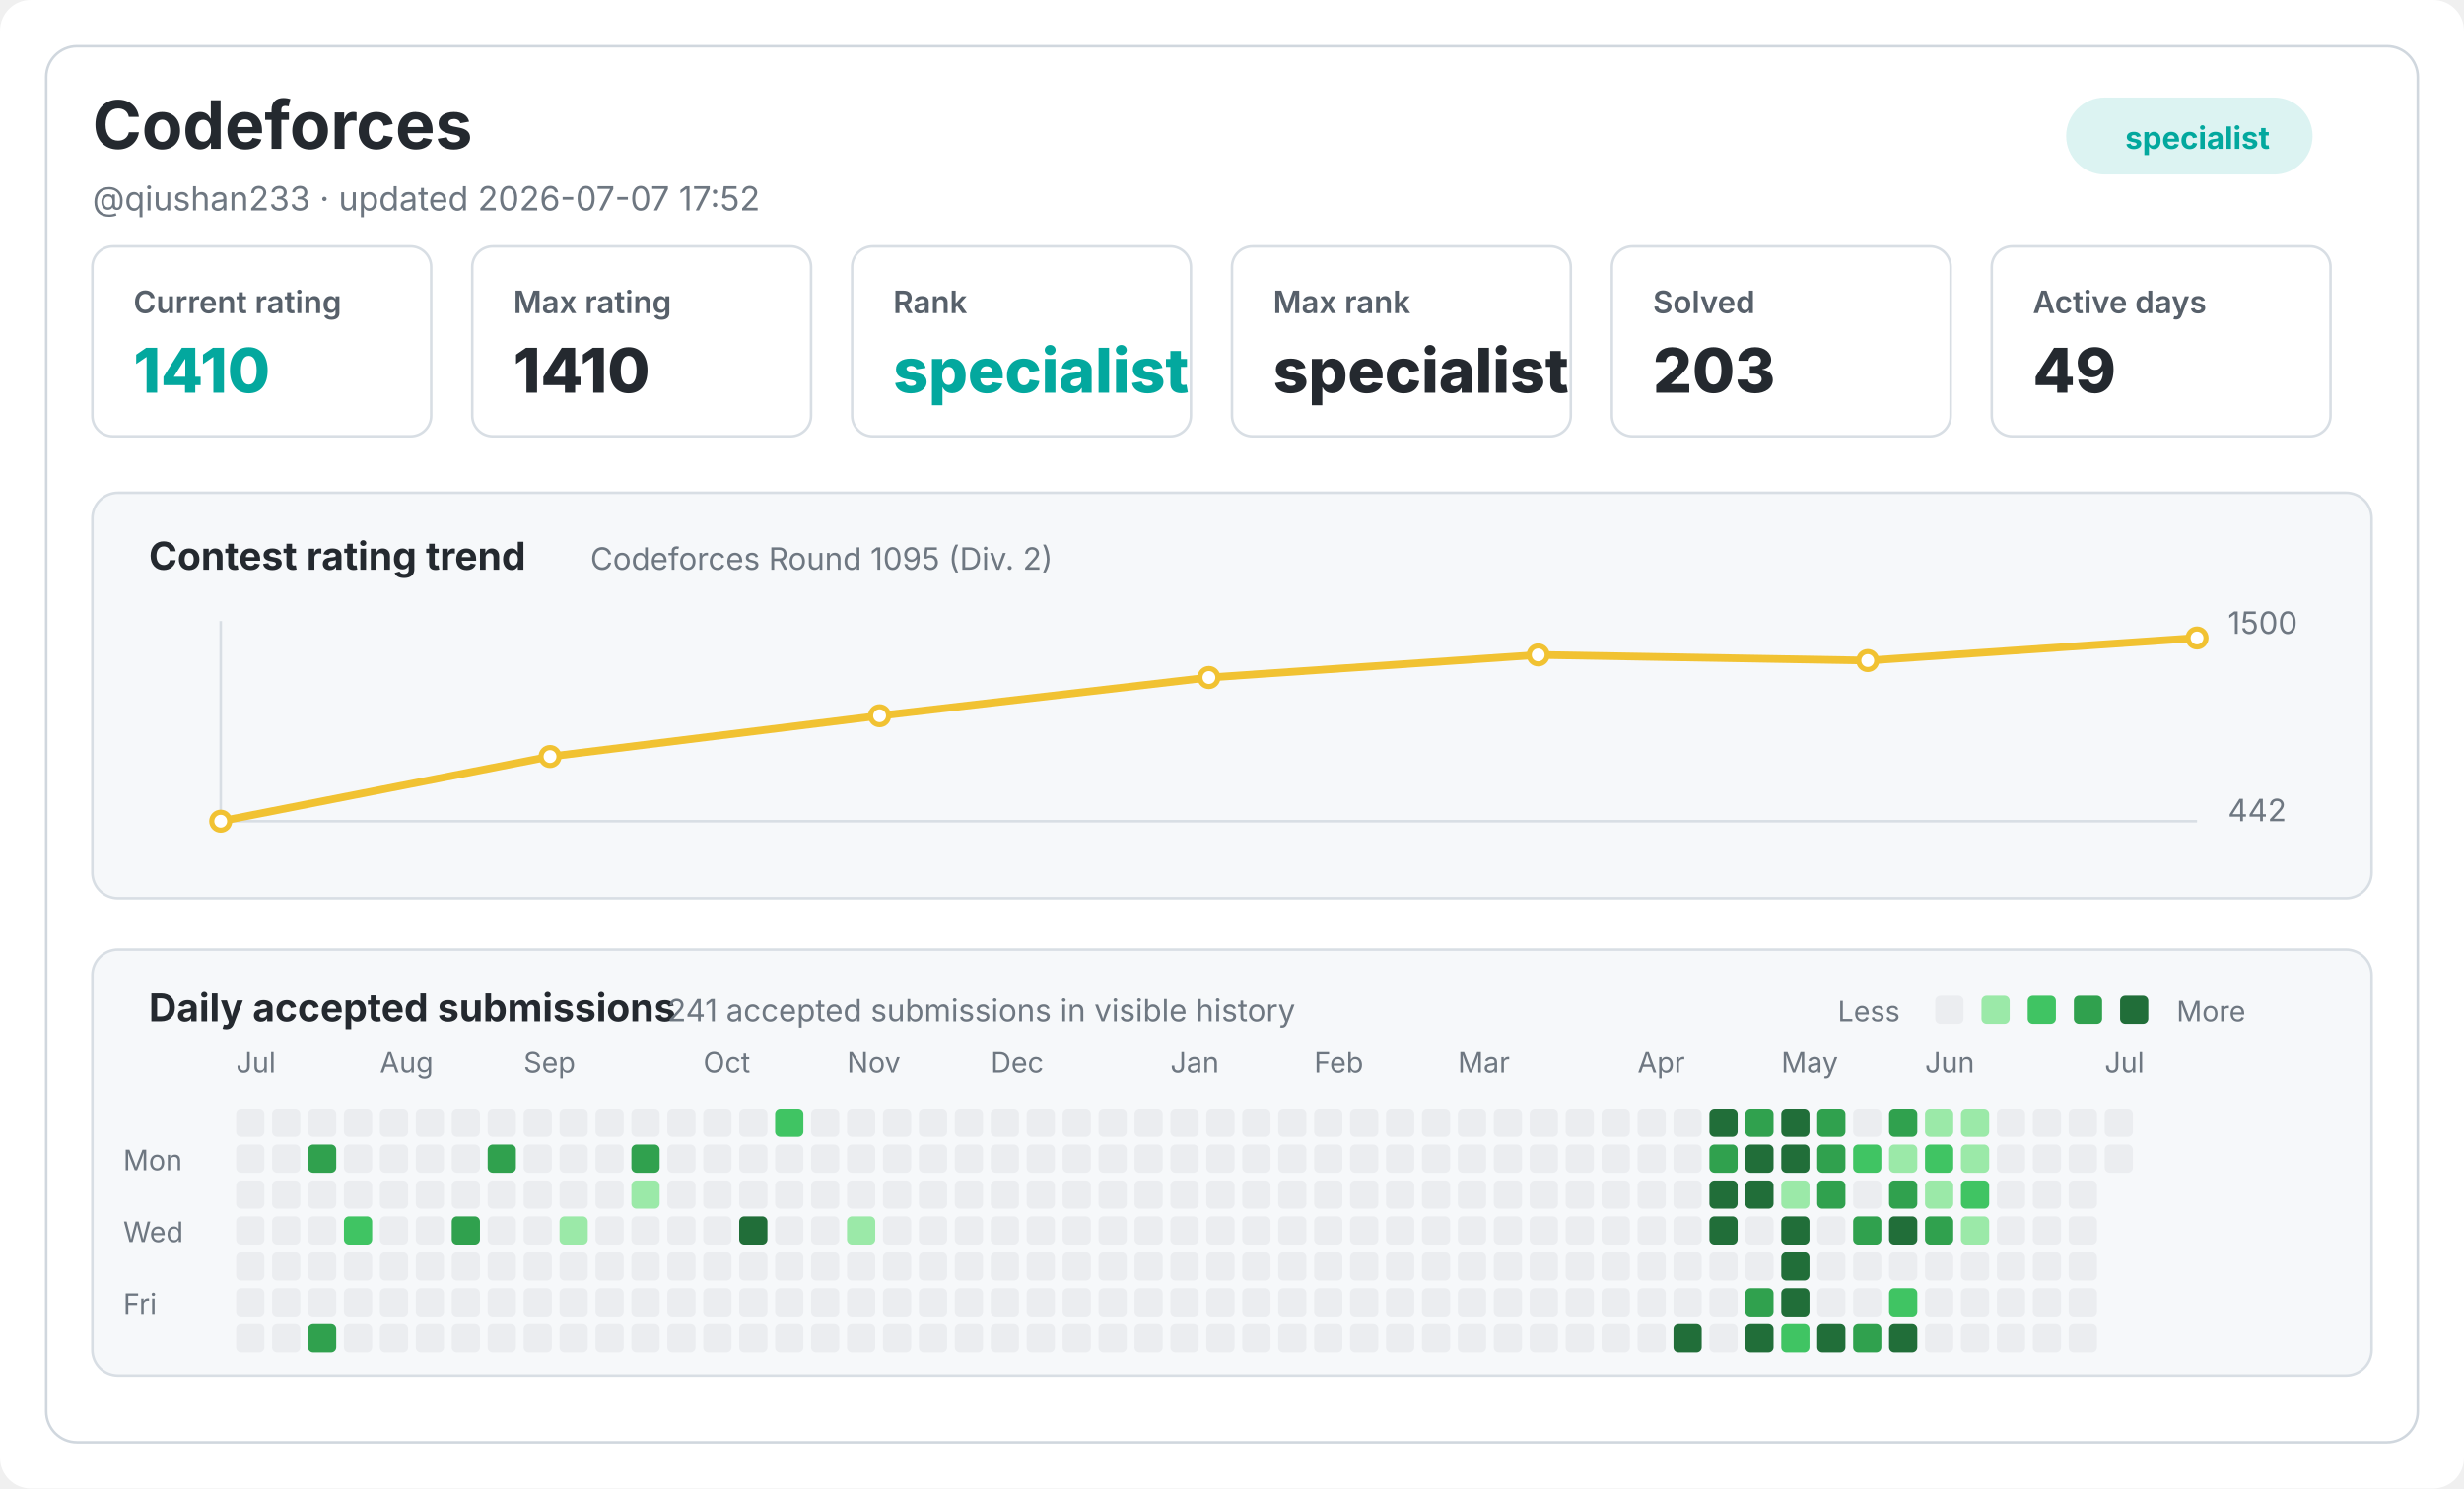
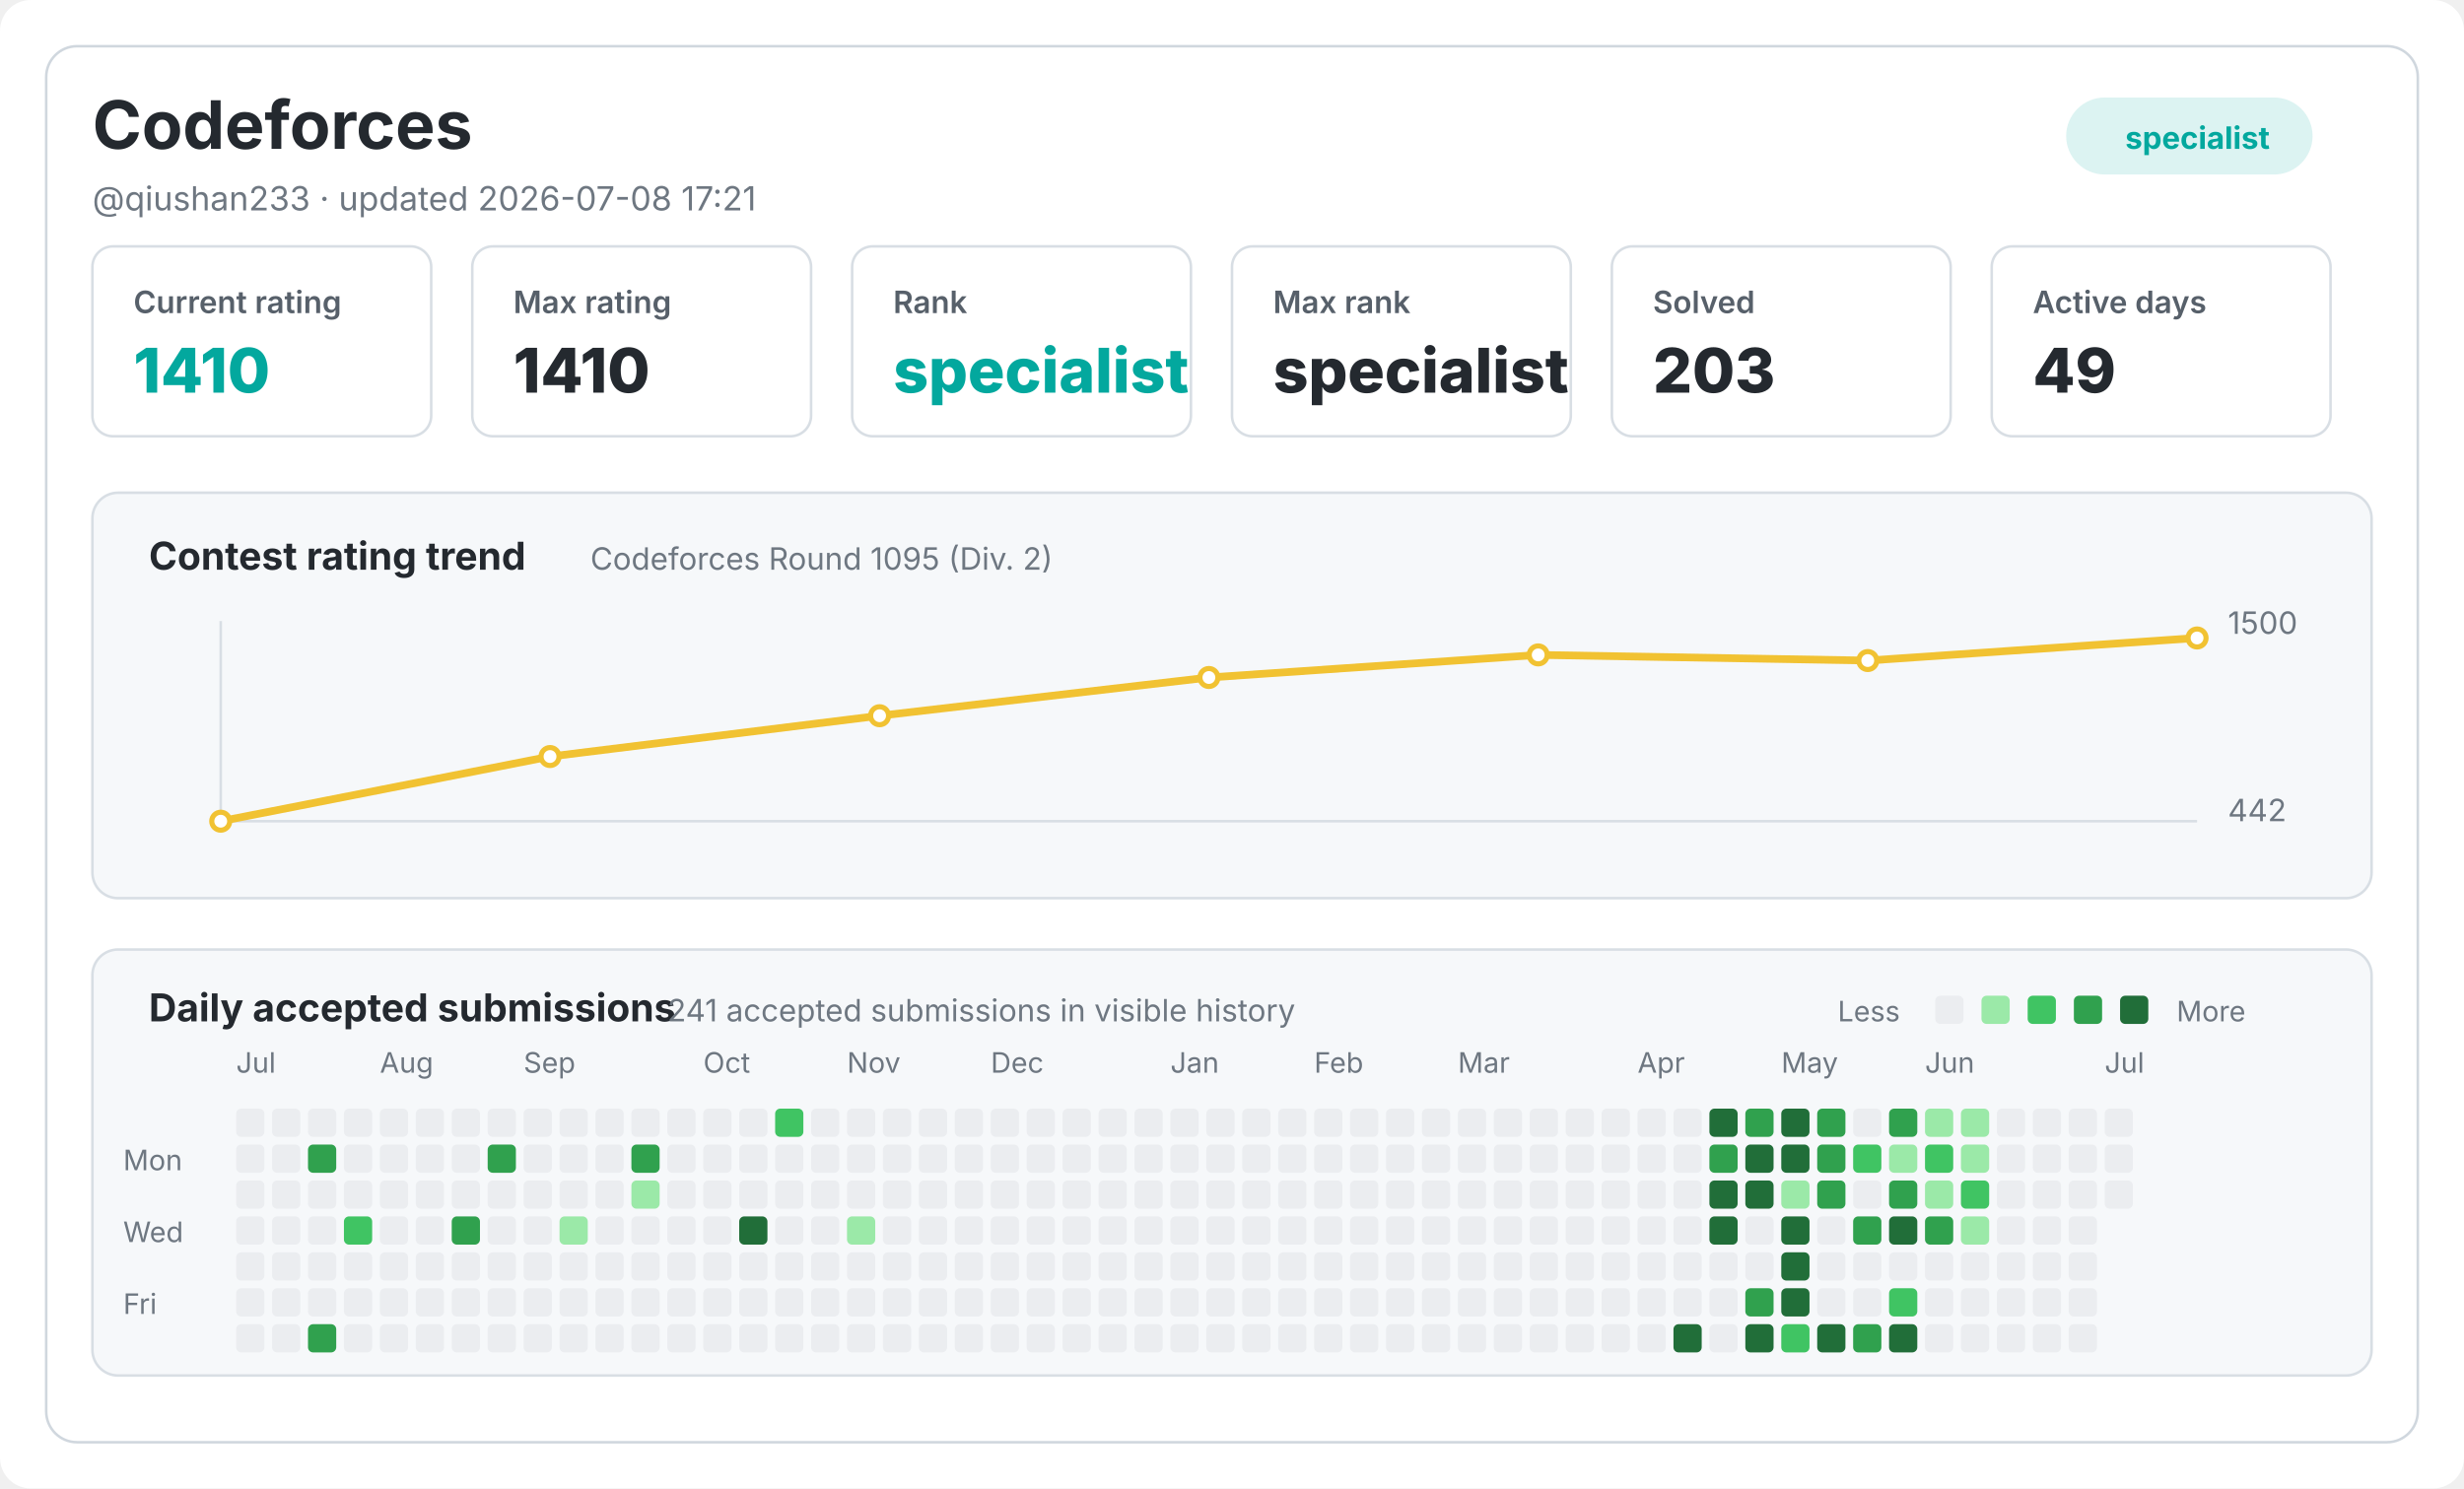
<svg xmlns="http://www.w3.org/2000/svg" width="960" height="580" viewBox="0 0 960 580" role="img" aria-label="Codeforces statistics for qiushan233">
  <style>
  .bg { fill: #ffffff; }
  .shell { fill: #ffffff; stroke: #d0d7de; }
  .soft { fill: #f6f8fa; stroke: #d8dee4; }
  .metric-card { fill: #ffffff; stroke: #d8dee4; }
  .title { font: 700 26px -apple-system,BlinkMacSystemFont,"Segoe UI",sans-serif; fill: #24292f; }
  .subtitle { font: 13px -apple-system,BlinkMacSystemFont,"Segoe UI",sans-serif; fill: #6e7781; }
  .section-title { font: 700 15px -apple-system,BlinkMacSystemFont,"Segoe UI",sans-serif; fill: #24292f; }
  .metric-label { font: 600 12px -apple-system,BlinkMacSystemFont,"Segoe UI",sans-serif; fill: #57606a; }
  .metric-value { font: 800 24px -apple-system,BlinkMacSystemFont,"Segoe UI",sans-serif; fill: #24292f; }
  .muted { font: 12px -apple-system,BlinkMacSystemFont,"Segoe UI",sans-serif; fill: #6e7781; }
  .small { font-size: 11px; }
  .rank { fill: #03a89e; }
  .grid { stroke: #d8dee4; stroke-width: 1; }
  .badge-bg { fill: #03a89e; opacity: 0.14; }
  .badge-text { font: 700 12px -apple-system,BlinkMacSystemFont,"Segoe UI",sans-serif; fill: #03a89e; }
  .heat-cell { cursor: default; transition: stroke 0.12s ease, stroke-width 0.12s ease; }
  .heat-cell:hover { stroke: #0969da; stroke-width: 1.5; }
</style>
  <rect class="bg" width="960" height="580" rx="12" />
  <rect class="shell" x="18" y="18" width="924" height="544" rx="12" />
  <text x="36" y="58" class="title">Codeforces</text>
-   <text x="36" y="82" class="subtitle">@qiushan233 · updated 2026-07-07 17:52</text>
+   <text x="36" y="82" class="subtitle">@qiushan233 · updated 2026-07-08 17:21</text>
  <rect x="805" y="38" width="96" height="30" rx="15" class="badge-bg" />
  <text x="828" y="58" class="badge-text">specialist</text>
  <rect x="36" y="96" width="132" height="74" rx="8" class="metric-card" />
  <text x="52" y="122" class="metric-label">Current rating</text>
  <text x="52" y="153" class="metric-value rank">1410</text>
  <rect x="184" y="96" width="132" height="74" rx="8" class="metric-card" />
  <text x="200" y="122" class="metric-label">Max rating</text>
  <text x="200" y="153" class="metric-value">1410</text>
  <rect x="332" y="96" width="132" height="74" rx="8" class="metric-card" />
  <text x="348" y="122" class="metric-label">Rank</text>
  <text x="348" y="153" class="metric-value rank">specialist</text>
  <rect x="480" y="96" width="132" height="74" rx="8" class="metric-card" />
  <text x="496" y="122" class="metric-label">Max rank</text>
  <text x="496" y="153" class="metric-value">specialist</text>
  <rect x="628" y="96" width="132" height="74" rx="8" class="metric-card" />
  <text x="644" y="122" class="metric-label">Solved</text>
  <text x="644" y="153" class="metric-value">203</text>
  <rect x="776" y="96" width="132" height="74" rx="8" class="metric-card" />
  <text x="792" y="122" class="metric-label">Active days</text>
  <text x="792" y="153" class="metric-value">49</text>
  <rect class="soft" x="36" y="192" width="888" height="158" rx="10" />
  <text x="58" y="222" class="section-title">Contest rating trend</text>
  <text x="230" y="222" class="muted">Codeforces Round 1095 (Div. 2)</text>
  <line x1="86" y1="320" x2="856" y2="320" class="grid" />
  <line x1="86" y1="242" x2="86" y2="320" class="grid" />
  <text x="868" y="247" class="muted">1500</text>
  <text x="868" y="320" class="muted">442</text>
  <polyline points="86.0,320.0 214.3,294.8 342.7,278.9 471.0,264.0 599.3,255.2 727.7,257.4 856.0,248.6" fill="none" stroke="#f1c232" stroke-width="3" stroke-linecap="round" stroke-linejoin="round" />
  <circle cx="86.0" cy="320.0" r="3.5" fill="#fff" stroke="#f1c232" stroke-width="2" />
  <circle cx="214.3" cy="294.8" r="3.5" fill="#fff" stroke="#f1c232" stroke-width="2" />
  <circle cx="342.7" cy="278.9" r="3.5" fill="#fff" stroke="#f1c232" stroke-width="2" />
  <circle cx="471.0" cy="264.0" r="3.5" fill="#fff" stroke="#f1c232" stroke-width="2" />
  <circle cx="599.3" cy="255.2" r="3.5" fill="#fff" stroke="#f1c232" stroke-width="2" />
  <circle cx="727.7" cy="257.4" r="3.5" fill="#fff" stroke="#f1c232" stroke-width="2" />
  <circle cx="856.0" cy="248.6" r="3.5" fill="#fff" stroke="#f1c232" stroke-width="2" />
  <rect class="soft" x="36" y="370" width="888" height="166" rx="10" />
  <text x="58" y="398" class="section-title">Daily accepted submissions</text>
  <text x="260" y="398" class="muted">241 accepted submissions in visible history</text>
  <text x="92" y="418" class="muted small">Jul</text>
  <text x="148" y="418" class="muted small">Aug</text>
  <text x="204" y="418" class="muted small">Sep</text>
  <text x="274" y="418" class="muted small">Oct</text>
  <text x="330" y="418" class="muted small">Nov</text>
  <text x="386" y="418" class="muted small">Dec</text>
  <text x="456" y="418" class="muted small">Jan</text>
  <text x="512" y="418" class="muted small">Feb</text>
  <text x="568" y="418" class="muted small">Mar</text>
  <text x="638" y="418" class="muted small">Apr</text>
  <text x="694" y="418" class="muted small">May</text>
  <text x="750" y="418" class="muted small">Jun</text>
  <text x="820" y="418" class="muted small">Jul</text>
  <text x="48" y="456" class="muted small">Mon</text>
  <text x="48" y="484" class="muted small">Wed</text>
  <text x="48" y="512" class="muted small">Fri</text>
  <rect class="heat-cell" x="92" y="432" width="11" height="11" rx="2" fill="#ebedf0" />
  <rect class="heat-cell" x="92" y="446" width="11" height="11" rx="2" fill="#ebedf0" />
  <rect class="heat-cell" x="92" y="460" width="11" height="11" rx="2" fill="#ebedf0" />
  <rect class="heat-cell" x="92" y="474" width="11" height="11" rx="2" fill="#ebedf0" />
  <rect class="heat-cell" x="92" y="488" width="11" height="11" rx="2" fill="#ebedf0" />
  <rect class="heat-cell" x="92" y="502" width="11" height="11" rx="2" fill="#ebedf0" />
  <rect class="heat-cell" x="92" y="516" width="11" height="11" rx="2" fill="#ebedf0" />
  <rect class="heat-cell" x="106" y="432" width="11" height="11" rx="2" fill="#ebedf0" />
  <rect class="heat-cell" x="106" y="446" width="11" height="11" rx="2" fill="#ebedf0" />
  <rect class="heat-cell" x="106" y="460" width="11" height="11" rx="2" fill="#ebedf0" />
  <rect class="heat-cell" x="106" y="474" width="11" height="11" rx="2" fill="#ebedf0" />
  <rect class="heat-cell" x="106" y="488" width="11" height="11" rx="2" fill="#ebedf0" />
  <rect class="heat-cell" x="106" y="502" width="11" height="11" rx="2" fill="#ebedf0" />
  <rect class="heat-cell" x="106" y="516" width="11" height="11" rx="2" fill="#ebedf0" />
  <rect class="heat-cell" x="120" y="432" width="11" height="11" rx="2" fill="#ebedf0" />
  <rect class="heat-cell" x="120" y="446" width="11" height="11" rx="2" fill="#30a14e" />
  <rect class="heat-cell" x="120" y="460" width="11" height="11" rx="2" fill="#ebedf0" />
  <rect class="heat-cell" x="120" y="474" width="11" height="11" rx="2" fill="#ebedf0" />
  <rect class="heat-cell" x="120" y="488" width="11" height="11" rx="2" fill="#ebedf0" />
  <rect class="heat-cell" x="120" y="502" width="11" height="11" rx="2" fill="#ebedf0" />
  <rect class="heat-cell" x="120" y="516" width="11" height="11" rx="2" fill="#30a14e" />
  <rect class="heat-cell" x="134" y="432" width="11" height="11" rx="2" fill="#ebedf0" />
  <rect class="heat-cell" x="134" y="446" width="11" height="11" rx="2" fill="#ebedf0" />
  <rect class="heat-cell" x="134" y="460" width="11" height="11" rx="2" fill="#ebedf0" />
  <rect class="heat-cell" x="134" y="474" width="11" height="11" rx="2" fill="#40c463" />
  <rect class="heat-cell" x="134" y="488" width="11" height="11" rx="2" fill="#ebedf0" />
  <rect class="heat-cell" x="134" y="502" width="11" height="11" rx="2" fill="#ebedf0" />
  <rect class="heat-cell" x="134" y="516" width="11" height="11" rx="2" fill="#ebedf0" />
  <rect class="heat-cell" x="148" y="432" width="11" height="11" rx="2" fill="#ebedf0" />
  <rect class="heat-cell" x="148" y="446" width="11" height="11" rx="2" fill="#ebedf0" />
  <rect class="heat-cell" x="148" y="460" width="11" height="11" rx="2" fill="#ebedf0" />
  <rect class="heat-cell" x="148" y="474" width="11" height="11" rx="2" fill="#ebedf0" />
  <rect class="heat-cell" x="148" y="488" width="11" height="11" rx="2" fill="#ebedf0" />
  <rect class="heat-cell" x="148" y="502" width="11" height="11" rx="2" fill="#ebedf0" />
  <rect class="heat-cell" x="148" y="516" width="11" height="11" rx="2" fill="#ebedf0" />
  <rect class="heat-cell" x="162" y="432" width="11" height="11" rx="2" fill="#ebedf0" />
  <rect class="heat-cell" x="162" y="446" width="11" height="11" rx="2" fill="#ebedf0" />
  <rect class="heat-cell" x="162" y="460" width="11" height="11" rx="2" fill="#ebedf0" />
  <rect class="heat-cell" x="162" y="474" width="11" height="11" rx="2" fill="#ebedf0" />
  <rect class="heat-cell" x="162" y="488" width="11" height="11" rx="2" fill="#ebedf0" />
  <rect class="heat-cell" x="162" y="502" width="11" height="11" rx="2" fill="#ebedf0" />
  <rect class="heat-cell" x="162" y="516" width="11" height="11" rx="2" fill="#ebedf0" />
  <rect class="heat-cell" x="176" y="432" width="11" height="11" rx="2" fill="#ebedf0" />
  <rect class="heat-cell" x="176" y="446" width="11" height="11" rx="2" fill="#ebedf0" />
  <rect class="heat-cell" x="176" y="460" width="11" height="11" rx="2" fill="#ebedf0" />
  <rect class="heat-cell" x="176" y="474" width="11" height="11" rx="2" fill="#30a14e" />
  <rect class="heat-cell" x="176" y="488" width="11" height="11" rx="2" fill="#ebedf0" />
  <rect class="heat-cell" x="176" y="502" width="11" height="11" rx="2" fill="#ebedf0" />
  <rect class="heat-cell" x="176" y="516" width="11" height="11" rx="2" fill="#ebedf0" />
  <rect class="heat-cell" x="190" y="432" width="11" height="11" rx="2" fill="#ebedf0" />
  <rect class="heat-cell" x="190" y="446" width="11" height="11" rx="2" fill="#30a14e" />
  <rect class="heat-cell" x="190" y="460" width="11" height="11" rx="2" fill="#ebedf0" />
  <rect class="heat-cell" x="190" y="474" width="11" height="11" rx="2" fill="#ebedf0" />
  <rect class="heat-cell" x="190" y="488" width="11" height="11" rx="2" fill="#ebedf0" />
  <rect class="heat-cell" x="190" y="502" width="11" height="11" rx="2" fill="#ebedf0" />
  <rect class="heat-cell" x="190" y="516" width="11" height="11" rx="2" fill="#ebedf0" />
  <rect class="heat-cell" x="204" y="432" width="11" height="11" rx="2" fill="#ebedf0" />
  <rect class="heat-cell" x="204" y="446" width="11" height="11" rx="2" fill="#ebedf0" />
  <rect class="heat-cell" x="204" y="460" width="11" height="11" rx="2" fill="#ebedf0" />
  <rect class="heat-cell" x="204" y="474" width="11" height="11" rx="2" fill="#ebedf0" />
  <rect class="heat-cell" x="204" y="488" width="11" height="11" rx="2" fill="#ebedf0" />
  <rect class="heat-cell" x="204" y="502" width="11" height="11" rx="2" fill="#ebedf0" />
  <rect class="heat-cell" x="204" y="516" width="11" height="11" rx="2" fill="#ebedf0" />
  <rect class="heat-cell" x="218" y="432" width="11" height="11" rx="2" fill="#ebedf0" />
  <rect class="heat-cell" x="218" y="446" width="11" height="11" rx="2" fill="#ebedf0" />
  <rect class="heat-cell" x="218" y="460" width="11" height="11" rx="2" fill="#ebedf0" />
  <rect class="heat-cell" x="218" y="474" width="11" height="11" rx="2" fill="#9be9a8" />
  <rect class="heat-cell" x="218" y="488" width="11" height="11" rx="2" fill="#ebedf0" />
  <rect class="heat-cell" x="218" y="502" width="11" height="11" rx="2" fill="#ebedf0" />
  <rect class="heat-cell" x="218" y="516" width="11" height="11" rx="2" fill="#ebedf0" />
  <rect class="heat-cell" x="232" y="432" width="11" height="11" rx="2" fill="#ebedf0" />
  <rect class="heat-cell" x="232" y="446" width="11" height="11" rx="2" fill="#ebedf0" />
  <rect class="heat-cell" x="232" y="460" width="11" height="11" rx="2" fill="#ebedf0" />
  <rect class="heat-cell" x="232" y="474" width="11" height="11" rx="2" fill="#ebedf0" />
  <rect class="heat-cell" x="232" y="488" width="11" height="11" rx="2" fill="#ebedf0" />
  <rect class="heat-cell" x="232" y="502" width="11" height="11" rx="2" fill="#ebedf0" />
  <rect class="heat-cell" x="232" y="516" width="11" height="11" rx="2" fill="#ebedf0" />
  <rect class="heat-cell" x="246" y="432" width="11" height="11" rx="2" fill="#ebedf0" />
  <rect class="heat-cell" x="246" y="446" width="11" height="11" rx="2" fill="#30a14e" />
  <rect class="heat-cell" x="246" y="460" width="11" height="11" rx="2" fill="#9be9a8" />
  <rect class="heat-cell" x="246" y="474" width="11" height="11" rx="2" fill="#ebedf0" />
  <rect class="heat-cell" x="246" y="488" width="11" height="11" rx="2" fill="#ebedf0" />
  <rect class="heat-cell" x="246" y="502" width="11" height="11" rx="2" fill="#ebedf0" />
  <rect class="heat-cell" x="246" y="516" width="11" height="11" rx="2" fill="#ebedf0" />
  <rect class="heat-cell" x="260" y="432" width="11" height="11" rx="2" fill="#ebedf0" />
  <rect class="heat-cell" x="260" y="446" width="11" height="11" rx="2" fill="#ebedf0" />
  <rect class="heat-cell" x="260" y="460" width="11" height="11" rx="2" fill="#ebedf0" />
  <rect class="heat-cell" x="260" y="474" width="11" height="11" rx="2" fill="#ebedf0" />
  <rect class="heat-cell" x="260" y="488" width="11" height="11" rx="2" fill="#ebedf0" />
  <rect class="heat-cell" x="260" y="502" width="11" height="11" rx="2" fill="#ebedf0" />
  <rect class="heat-cell" x="260" y="516" width="11" height="11" rx="2" fill="#ebedf0" />
  <rect class="heat-cell" x="274" y="432" width="11" height="11" rx="2" fill="#ebedf0" />
  <rect class="heat-cell" x="274" y="446" width="11" height="11" rx="2" fill="#ebedf0" />
  <rect class="heat-cell" x="274" y="460" width="11" height="11" rx="2" fill="#ebedf0" />
  <rect class="heat-cell" x="274" y="474" width="11" height="11" rx="2" fill="#ebedf0" />
  <rect class="heat-cell" x="274" y="488" width="11" height="11" rx="2" fill="#ebedf0" />
  <rect class="heat-cell" x="274" y="502" width="11" height="11" rx="2" fill="#ebedf0" />
  <rect class="heat-cell" x="274" y="516" width="11" height="11" rx="2" fill="#ebedf0" />
  <rect class="heat-cell" x="288" y="432" width="11" height="11" rx="2" fill="#ebedf0" />
  <rect class="heat-cell" x="288" y="446" width="11" height="11" rx="2" fill="#ebedf0" />
  <rect class="heat-cell" x="288" y="460" width="11" height="11" rx="2" fill="#ebedf0" />
  <rect class="heat-cell" x="288" y="474" width="11" height="11" rx="2" fill="#216e39" />
  <rect class="heat-cell" x="288" y="488" width="11" height="11" rx="2" fill="#ebedf0" />
  <rect class="heat-cell" x="288" y="502" width="11" height="11" rx="2" fill="#ebedf0" />
  <rect class="heat-cell" x="288" y="516" width="11" height="11" rx="2" fill="#ebedf0" />
  <rect class="heat-cell" x="302" y="432" width="11" height="11" rx="2" fill="#40c463" />
  <rect class="heat-cell" x="302" y="446" width="11" height="11" rx="2" fill="#ebedf0" />
  <rect class="heat-cell" x="302" y="460" width="11" height="11" rx="2" fill="#ebedf0" />
  <rect class="heat-cell" x="302" y="474" width="11" height="11" rx="2" fill="#ebedf0" />
  <rect class="heat-cell" x="302" y="488" width="11" height="11" rx="2" fill="#ebedf0" />
  <rect class="heat-cell" x="302" y="502" width="11" height="11" rx="2" fill="#ebedf0" />
  <rect class="heat-cell" x="302" y="516" width="11" height="11" rx="2" fill="#ebedf0" />
  <rect class="heat-cell" x="316" y="432" width="11" height="11" rx="2" fill="#ebedf0" />
  <rect class="heat-cell" x="316" y="446" width="11" height="11" rx="2" fill="#ebedf0" />
  <rect class="heat-cell" x="316" y="460" width="11" height="11" rx="2" fill="#ebedf0" />
  <rect class="heat-cell" x="316" y="474" width="11" height="11" rx="2" fill="#ebedf0" />
  <rect class="heat-cell" x="316" y="488" width="11" height="11" rx="2" fill="#ebedf0" />
  <rect class="heat-cell" x="316" y="502" width="11" height="11" rx="2" fill="#ebedf0" />
  <rect class="heat-cell" x="316" y="516" width="11" height="11" rx="2" fill="#ebedf0" />
  <rect class="heat-cell" x="330" y="432" width="11" height="11" rx="2" fill="#ebedf0" />
  <rect class="heat-cell" x="330" y="446" width="11" height="11" rx="2" fill="#ebedf0" />
  <rect class="heat-cell" x="330" y="460" width="11" height="11" rx="2" fill="#ebedf0" />
  <rect class="heat-cell" x="330" y="474" width="11" height="11" rx="2" fill="#9be9a8" />
  <rect class="heat-cell" x="330" y="488" width="11" height="11" rx="2" fill="#ebedf0" />
  <rect class="heat-cell" x="330" y="502" width="11" height="11" rx="2" fill="#ebedf0" />
  <rect class="heat-cell" x="330" y="516" width="11" height="11" rx="2" fill="#ebedf0" />
  <rect class="heat-cell" x="344" y="432" width="11" height="11" rx="2" fill="#ebedf0" />
  <rect class="heat-cell" x="344" y="446" width="11" height="11" rx="2" fill="#ebedf0" />
  <rect class="heat-cell" x="344" y="460" width="11" height="11" rx="2" fill="#ebedf0" />
  <rect class="heat-cell" x="344" y="474" width="11" height="11" rx="2" fill="#ebedf0" />
  <rect class="heat-cell" x="344" y="488" width="11" height="11" rx="2" fill="#ebedf0" />
  <rect class="heat-cell" x="344" y="502" width="11" height="11" rx="2" fill="#ebedf0" />
  <rect class="heat-cell" x="344" y="516" width="11" height="11" rx="2" fill="#ebedf0" />
  <rect class="heat-cell" x="358" y="432" width="11" height="11" rx="2" fill="#ebedf0" />
  <rect class="heat-cell" x="358" y="446" width="11" height="11" rx="2" fill="#ebedf0" />
  <rect class="heat-cell" x="358" y="460" width="11" height="11" rx="2" fill="#ebedf0" />
  <rect class="heat-cell" x="358" y="474" width="11" height="11" rx="2" fill="#ebedf0" />
  <rect class="heat-cell" x="358" y="488" width="11" height="11" rx="2" fill="#ebedf0" />
  <rect class="heat-cell" x="358" y="502" width="11" height="11" rx="2" fill="#ebedf0" />
  <rect class="heat-cell" x="358" y="516" width="11" height="11" rx="2" fill="#ebedf0" />
  <rect class="heat-cell" x="372" y="432" width="11" height="11" rx="2" fill="#ebedf0" />
  <rect class="heat-cell" x="372" y="446" width="11" height="11" rx="2" fill="#ebedf0" />
  <rect class="heat-cell" x="372" y="460" width="11" height="11" rx="2" fill="#ebedf0" />
  <rect class="heat-cell" x="372" y="474" width="11" height="11" rx="2" fill="#ebedf0" />
  <rect class="heat-cell" x="372" y="488" width="11" height="11" rx="2" fill="#ebedf0" />
  <rect class="heat-cell" x="372" y="502" width="11" height="11" rx="2" fill="#ebedf0" />
  <rect class="heat-cell" x="372" y="516" width="11" height="11" rx="2" fill="#ebedf0" />
  <rect class="heat-cell" x="386" y="432" width="11" height="11" rx="2" fill="#ebedf0" />
  <rect class="heat-cell" x="386" y="446" width="11" height="11" rx="2" fill="#ebedf0" />
  <rect class="heat-cell" x="386" y="460" width="11" height="11" rx="2" fill="#ebedf0" />
  <rect class="heat-cell" x="386" y="474" width="11" height="11" rx="2" fill="#ebedf0" />
  <rect class="heat-cell" x="386" y="488" width="11" height="11" rx="2" fill="#ebedf0" />
  <rect class="heat-cell" x="386" y="502" width="11" height="11" rx="2" fill="#ebedf0" />
  <rect class="heat-cell" x="386" y="516" width="11" height="11" rx="2" fill="#ebedf0" />
  <rect class="heat-cell" x="400" y="432" width="11" height="11" rx="2" fill="#ebedf0" />
  <rect class="heat-cell" x="400" y="446" width="11" height="11" rx="2" fill="#ebedf0" />
  <rect class="heat-cell" x="400" y="460" width="11" height="11" rx="2" fill="#ebedf0" />
  <rect class="heat-cell" x="400" y="474" width="11" height="11" rx="2" fill="#ebedf0" />
  <rect class="heat-cell" x="400" y="488" width="11" height="11" rx="2" fill="#ebedf0" />
  <rect class="heat-cell" x="400" y="502" width="11" height="11" rx="2" fill="#ebedf0" />
  <rect class="heat-cell" x="400" y="516" width="11" height="11" rx="2" fill="#ebedf0" />
  <rect class="heat-cell" x="414" y="432" width="11" height="11" rx="2" fill="#ebedf0" />
  <rect class="heat-cell" x="414" y="446" width="11" height="11" rx="2" fill="#ebedf0" />
  <rect class="heat-cell" x="414" y="460" width="11" height="11" rx="2" fill="#ebedf0" />
  <rect class="heat-cell" x="414" y="474" width="11" height="11" rx="2" fill="#ebedf0" />
  <rect class="heat-cell" x="414" y="488" width="11" height="11" rx="2" fill="#ebedf0" />
  <rect class="heat-cell" x="414" y="502" width="11" height="11" rx="2" fill="#ebedf0" />
  <rect class="heat-cell" x="414" y="516" width="11" height="11" rx="2" fill="#ebedf0" />
  <rect class="heat-cell" x="428" y="432" width="11" height="11" rx="2" fill="#ebedf0" />
  <rect class="heat-cell" x="428" y="446" width="11" height="11" rx="2" fill="#ebedf0" />
  <rect class="heat-cell" x="428" y="460" width="11" height="11" rx="2" fill="#ebedf0" />
  <rect class="heat-cell" x="428" y="474" width="11" height="11" rx="2" fill="#ebedf0" />
  <rect class="heat-cell" x="428" y="488" width="11" height="11" rx="2" fill="#ebedf0" />
  <rect class="heat-cell" x="428" y="502" width="11" height="11" rx="2" fill="#ebedf0" />
  <rect class="heat-cell" x="428" y="516" width="11" height="11" rx="2" fill="#ebedf0" />
  <rect class="heat-cell" x="442" y="432" width="11" height="11" rx="2" fill="#ebedf0" />
  <rect class="heat-cell" x="442" y="446" width="11" height="11" rx="2" fill="#ebedf0" />
  <rect class="heat-cell" x="442" y="460" width="11" height="11" rx="2" fill="#ebedf0" />
  <rect class="heat-cell" x="442" y="474" width="11" height="11" rx="2" fill="#ebedf0" />
  <rect class="heat-cell" x="442" y="488" width="11" height="11" rx="2" fill="#ebedf0" />
  <rect class="heat-cell" x="442" y="502" width="11" height="11" rx="2" fill="#ebedf0" />
  <rect class="heat-cell" x="442" y="516" width="11" height="11" rx="2" fill="#ebedf0" />
  <rect class="heat-cell" x="456" y="432" width="11" height="11" rx="2" fill="#ebedf0" />
  <rect class="heat-cell" x="456" y="446" width="11" height="11" rx="2" fill="#ebedf0" />
  <rect class="heat-cell" x="456" y="460" width="11" height="11" rx="2" fill="#ebedf0" />
  <rect class="heat-cell" x="456" y="474" width="11" height="11" rx="2" fill="#ebedf0" />
  <rect class="heat-cell" x="456" y="488" width="11" height="11" rx="2" fill="#ebedf0" />
  <rect class="heat-cell" x="456" y="502" width="11" height="11" rx="2" fill="#ebedf0" />
  <rect class="heat-cell" x="456" y="516" width="11" height="11" rx="2" fill="#ebedf0" />
  <rect class="heat-cell" x="470" y="432" width="11" height="11" rx="2" fill="#ebedf0" />
  <rect class="heat-cell" x="470" y="446" width="11" height="11" rx="2" fill="#ebedf0" />
  <rect class="heat-cell" x="470" y="460" width="11" height="11" rx="2" fill="#ebedf0" />
  <rect class="heat-cell" x="470" y="474" width="11" height="11" rx="2" fill="#ebedf0" />
  <rect class="heat-cell" x="470" y="488" width="11" height="11" rx="2" fill="#ebedf0" />
  <rect class="heat-cell" x="470" y="502" width="11" height="11" rx="2" fill="#ebedf0" />
  <rect class="heat-cell" x="470" y="516" width="11" height="11" rx="2" fill="#ebedf0" />
  <rect class="heat-cell" x="484" y="432" width="11" height="11" rx="2" fill="#ebedf0" />
  <rect class="heat-cell" x="484" y="446" width="11" height="11" rx="2" fill="#ebedf0" />
  <rect class="heat-cell" x="484" y="460" width="11" height="11" rx="2" fill="#ebedf0" />
  <rect class="heat-cell" x="484" y="474" width="11" height="11" rx="2" fill="#ebedf0" />
  <rect class="heat-cell" x="484" y="488" width="11" height="11" rx="2" fill="#ebedf0" />
  <rect class="heat-cell" x="484" y="502" width="11" height="11" rx="2" fill="#ebedf0" />
  <rect class="heat-cell" x="484" y="516" width="11" height="11" rx="2" fill="#ebedf0" />
  <rect class="heat-cell" x="498" y="432" width="11" height="11" rx="2" fill="#ebedf0" />
  <rect class="heat-cell" x="498" y="446" width="11" height="11" rx="2" fill="#ebedf0" />
  <rect class="heat-cell" x="498" y="460" width="11" height="11" rx="2" fill="#ebedf0" />
  <rect class="heat-cell" x="498" y="474" width="11" height="11" rx="2" fill="#ebedf0" />
  <rect class="heat-cell" x="498" y="488" width="11" height="11" rx="2" fill="#ebedf0" />
  <rect class="heat-cell" x="498" y="502" width="11" height="11" rx="2" fill="#ebedf0" />
  <rect class="heat-cell" x="498" y="516" width="11" height="11" rx="2" fill="#ebedf0" />
  <rect class="heat-cell" x="512" y="432" width="11" height="11" rx="2" fill="#ebedf0" />
  <rect class="heat-cell" x="512" y="446" width="11" height="11" rx="2" fill="#ebedf0" />
  <rect class="heat-cell" x="512" y="460" width="11" height="11" rx="2" fill="#ebedf0" />
  <rect class="heat-cell" x="512" y="474" width="11" height="11" rx="2" fill="#ebedf0" />
  <rect class="heat-cell" x="512" y="488" width="11" height="11" rx="2" fill="#ebedf0" />
  <rect class="heat-cell" x="512" y="502" width="11" height="11" rx="2" fill="#ebedf0" />
  <rect class="heat-cell" x="512" y="516" width="11" height="11" rx="2" fill="#ebedf0" />
  <rect class="heat-cell" x="526" y="432" width="11" height="11" rx="2" fill="#ebedf0" />
  <rect class="heat-cell" x="526" y="446" width="11" height="11" rx="2" fill="#ebedf0" />
  <rect class="heat-cell" x="526" y="460" width="11" height="11" rx="2" fill="#ebedf0" />
  <rect class="heat-cell" x="526" y="474" width="11" height="11" rx="2" fill="#ebedf0" />
  <rect class="heat-cell" x="526" y="488" width="11" height="11" rx="2" fill="#ebedf0" />
  <rect class="heat-cell" x="526" y="502" width="11" height="11" rx="2" fill="#ebedf0" />
  <rect class="heat-cell" x="526" y="516" width="11" height="11" rx="2" fill="#ebedf0" />
  <rect class="heat-cell" x="540" y="432" width="11" height="11" rx="2" fill="#ebedf0" />
  <rect class="heat-cell" x="540" y="446" width="11" height="11" rx="2" fill="#ebedf0" />
  <rect class="heat-cell" x="540" y="460" width="11" height="11" rx="2" fill="#ebedf0" />
  <rect class="heat-cell" x="540" y="474" width="11" height="11" rx="2" fill="#ebedf0" />
  <rect class="heat-cell" x="540" y="488" width="11" height="11" rx="2" fill="#ebedf0" />
  <rect class="heat-cell" x="540" y="502" width="11" height="11" rx="2" fill="#ebedf0" />
  <rect class="heat-cell" x="540" y="516" width="11" height="11" rx="2" fill="#ebedf0" />
  <rect class="heat-cell" x="554" y="432" width="11" height="11" rx="2" fill="#ebedf0" />
  <rect class="heat-cell" x="554" y="446" width="11" height="11" rx="2" fill="#ebedf0" />
  <rect class="heat-cell" x="554" y="460" width="11" height="11" rx="2" fill="#ebedf0" />
  <rect class="heat-cell" x="554" y="474" width="11" height="11" rx="2" fill="#ebedf0" />
  <rect class="heat-cell" x="554" y="488" width="11" height="11" rx="2" fill="#ebedf0" />
  <rect class="heat-cell" x="554" y="502" width="11" height="11" rx="2" fill="#ebedf0" />
  <rect class="heat-cell" x="554" y="516" width="11" height="11" rx="2" fill="#ebedf0" />
  <rect class="heat-cell" x="568" y="432" width="11" height="11" rx="2" fill="#ebedf0" />
  <rect class="heat-cell" x="568" y="446" width="11" height="11" rx="2" fill="#ebedf0" />
  <rect class="heat-cell" x="568" y="460" width="11" height="11" rx="2" fill="#ebedf0" />
  <rect class="heat-cell" x="568" y="474" width="11" height="11" rx="2" fill="#ebedf0" />
  <rect class="heat-cell" x="568" y="488" width="11" height="11" rx="2" fill="#ebedf0" />
  <rect class="heat-cell" x="568" y="502" width="11" height="11" rx="2" fill="#ebedf0" />
  <rect class="heat-cell" x="568" y="516" width="11" height="11" rx="2" fill="#ebedf0" />
  <rect class="heat-cell" x="582" y="432" width="11" height="11" rx="2" fill="#ebedf0" />
  <rect class="heat-cell" x="582" y="446" width="11" height="11" rx="2" fill="#ebedf0" />
  <rect class="heat-cell" x="582" y="460" width="11" height="11" rx="2" fill="#ebedf0" />
  <rect class="heat-cell" x="582" y="474" width="11" height="11" rx="2" fill="#ebedf0" />
  <rect class="heat-cell" x="582" y="488" width="11" height="11" rx="2" fill="#ebedf0" />
  <rect class="heat-cell" x="582" y="502" width="11" height="11" rx="2" fill="#ebedf0" />
  <rect class="heat-cell" x="582" y="516" width="11" height="11" rx="2" fill="#ebedf0" />
  <rect class="heat-cell" x="596" y="432" width="11" height="11" rx="2" fill="#ebedf0" />
  <rect class="heat-cell" x="596" y="446" width="11" height="11" rx="2" fill="#ebedf0" />
  <rect class="heat-cell" x="596" y="460" width="11" height="11" rx="2" fill="#ebedf0" />
  <rect class="heat-cell" x="596" y="474" width="11" height="11" rx="2" fill="#ebedf0" />
  <rect class="heat-cell" x="596" y="488" width="11" height="11" rx="2" fill="#ebedf0" />
  <rect class="heat-cell" x="596" y="502" width="11" height="11" rx="2" fill="#ebedf0" />
  <rect class="heat-cell" x="596" y="516" width="11" height="11" rx="2" fill="#ebedf0" />
  <rect class="heat-cell" x="610" y="432" width="11" height="11" rx="2" fill="#ebedf0" />
  <rect class="heat-cell" x="610" y="446" width="11" height="11" rx="2" fill="#ebedf0" />
  <rect class="heat-cell" x="610" y="460" width="11" height="11" rx="2" fill="#ebedf0" />
  <rect class="heat-cell" x="610" y="474" width="11" height="11" rx="2" fill="#ebedf0" />
  <rect class="heat-cell" x="610" y="488" width="11" height="11" rx="2" fill="#ebedf0" />
  <rect class="heat-cell" x="610" y="502" width="11" height="11" rx="2" fill="#ebedf0" />
  <rect class="heat-cell" x="610" y="516" width="11" height="11" rx="2" fill="#ebedf0" />
  <rect class="heat-cell" x="624" y="432" width="11" height="11" rx="2" fill="#ebedf0" />
  <rect class="heat-cell" x="624" y="446" width="11" height="11" rx="2" fill="#ebedf0" />
  <rect class="heat-cell" x="624" y="460" width="11" height="11" rx="2" fill="#ebedf0" />
  <rect class="heat-cell" x="624" y="474" width="11" height="11" rx="2" fill="#ebedf0" />
  <rect class="heat-cell" x="624" y="488" width="11" height="11" rx="2" fill="#ebedf0" />
  <rect class="heat-cell" x="624" y="502" width="11" height="11" rx="2" fill="#ebedf0" />
  <rect class="heat-cell" x="624" y="516" width="11" height="11" rx="2" fill="#ebedf0" />
  <rect class="heat-cell" x="638" y="432" width="11" height="11" rx="2" fill="#ebedf0" />
  <rect class="heat-cell" x="638" y="446" width="11" height="11" rx="2" fill="#ebedf0" />
  <rect class="heat-cell" x="638" y="460" width="11" height="11" rx="2" fill="#ebedf0" />
  <rect class="heat-cell" x="638" y="474" width="11" height="11" rx="2" fill="#ebedf0" />
  <rect class="heat-cell" x="638" y="488" width="11" height="11" rx="2" fill="#ebedf0" />
  <rect class="heat-cell" x="638" y="502" width="11" height="11" rx="2" fill="#ebedf0" />
  <rect class="heat-cell" x="638" y="516" width="11" height="11" rx="2" fill="#ebedf0" />
  <rect class="heat-cell" x="652" y="432" width="11" height="11" rx="2" fill="#ebedf0" />
  <rect class="heat-cell" x="652" y="446" width="11" height="11" rx="2" fill="#ebedf0" />
  <rect class="heat-cell" x="652" y="460" width="11" height="11" rx="2" fill="#ebedf0" />
  <rect class="heat-cell" x="652" y="474" width="11" height="11" rx="2" fill="#ebedf0" />
  <rect class="heat-cell" x="652" y="488" width="11" height="11" rx="2" fill="#ebedf0" />
  <rect class="heat-cell" x="652" y="502" width="11" height="11" rx="2" fill="#ebedf0" />
  <rect class="heat-cell" x="652" y="516" width="11" height="11" rx="2" fill="#216e39" />
  <rect class="heat-cell" x="666" y="432" width="11" height="11" rx="2" fill="#216e39" />
  <rect class="heat-cell" x="666" y="446" width="11" height="11" rx="2" fill="#30a14e" />
  <rect class="heat-cell" x="666" y="460" width="11" height="11" rx="2" fill="#216e39" />
  <rect class="heat-cell" x="666" y="474" width="11" height="11" rx="2" fill="#216e39" />
  <rect class="heat-cell" x="666" y="488" width="11" height="11" rx="2" fill="#ebedf0" />
  <rect class="heat-cell" x="666" y="502" width="11" height="11" rx="2" fill="#ebedf0" />
  <rect class="heat-cell" x="666" y="516" width="11" height="11" rx="2" fill="#ebedf0" />
  <rect class="heat-cell" x="680" y="432" width="11" height="11" rx="2" fill="#30a14e" />
  <rect class="heat-cell" x="680" y="446" width="11" height="11" rx="2" fill="#216e39" />
  <rect class="heat-cell" x="680" y="460" width="11" height="11" rx="2" fill="#216e39" />
  <rect class="heat-cell" x="680" y="474" width="11" height="11" rx="2" fill="#ebedf0" />
  <rect class="heat-cell" x="680" y="488" width="11" height="11" rx="2" fill="#ebedf0" />
  <rect class="heat-cell" x="680" y="502" width="11" height="11" rx="2" fill="#30a14e" />
  <rect class="heat-cell" x="680" y="516" width="11" height="11" rx="2" fill="#216e39" />
  <rect class="heat-cell" x="694" y="432" width="11" height="11" rx="2" fill="#216e39" />
  <rect class="heat-cell" x="694" y="446" width="11" height="11" rx="2" fill="#216e39" />
  <rect class="heat-cell" x="694" y="460" width="11" height="11" rx="2" fill="#9be9a8" />
  <rect class="heat-cell" x="694" y="474" width="11" height="11" rx="2" fill="#216e39" />
  <rect class="heat-cell" x="694" y="488" width="11" height="11" rx="2" fill="#216e39" />
  <rect class="heat-cell" x="694" y="502" width="11" height="11" rx="2" fill="#216e39" />
  <rect class="heat-cell" x="694" y="516" width="11" height="11" rx="2" fill="#40c463" />
  <rect class="heat-cell" x="708" y="432" width="11" height="11" rx="2" fill="#30a14e" />
  <rect class="heat-cell" x="708" y="446" width="11" height="11" rx="2" fill="#30a14e" />
  <rect class="heat-cell" x="708" y="460" width="11" height="11" rx="2" fill="#30a14e" />
  <rect class="heat-cell" x="708" y="474" width="11" height="11" rx="2" fill="#ebedf0" />
  <rect class="heat-cell" x="708" y="488" width="11" height="11" rx="2" fill="#ebedf0" />
  <rect class="heat-cell" x="708" y="502" width="11" height="11" rx="2" fill="#ebedf0" />
  <rect class="heat-cell" x="708" y="516" width="11" height="11" rx="2" fill="#216e39" />
  <rect class="heat-cell" x="722" y="432" width="11" height="11" rx="2" fill="#ebedf0" />
  <rect class="heat-cell" x="722" y="446" width="11" height="11" rx="2" fill="#40c463" />
  <rect class="heat-cell" x="722" y="460" width="11" height="11" rx="2" fill="#ebedf0" />
  <rect class="heat-cell" x="722" y="474" width="11" height="11" rx="2" fill="#30a14e" />
  <rect class="heat-cell" x="722" y="488" width="11" height="11" rx="2" fill="#ebedf0" />
  <rect class="heat-cell" x="722" y="502" width="11" height="11" rx="2" fill="#ebedf0" />
  <rect class="heat-cell" x="722" y="516" width="11" height="11" rx="2" fill="#30a14e" />
  <rect class="heat-cell" x="736" y="432" width="11" height="11" rx="2" fill="#30a14e" />
  <rect class="heat-cell" x="736" y="446" width="11" height="11" rx="2" fill="#9be9a8" />
  <rect class="heat-cell" x="736" y="460" width="11" height="11" rx="2" fill="#30a14e" />
  <rect class="heat-cell" x="736" y="474" width="11" height="11" rx="2" fill="#216e39" />
  <rect class="heat-cell" x="736" y="488" width="11" height="11" rx="2" fill="#ebedf0" />
  <rect class="heat-cell" x="736" y="502" width="11" height="11" rx="2" fill="#40c463" />
  <rect class="heat-cell" x="736" y="516" width="11" height="11" rx="2" fill="#216e39" />
  <rect class="heat-cell" x="750" y="432" width="11" height="11" rx="2" fill="#9be9a8" />
  <rect class="heat-cell" x="750" y="446" width="11" height="11" rx="2" fill="#40c463" />
  <rect class="heat-cell" x="750" y="460" width="11" height="11" rx="2" fill="#9be9a8" />
  <rect class="heat-cell" x="750" y="474" width="11" height="11" rx="2" fill="#30a14e" />
  <rect class="heat-cell" x="750" y="488" width="11" height="11" rx="2" fill="#ebedf0" />
  <rect class="heat-cell" x="750" y="502" width="11" height="11" rx="2" fill="#ebedf0" />
  <rect class="heat-cell" x="750" y="516" width="11" height="11" rx="2" fill="#ebedf0" />
  <rect class="heat-cell" x="764" y="432" width="11" height="11" rx="2" fill="#9be9a8" />
  <rect class="heat-cell" x="764" y="446" width="11" height="11" rx="2" fill="#9be9a8" />
  <rect class="heat-cell" x="764" y="460" width="11" height="11" rx="2" fill="#40c463" />
  <rect class="heat-cell" x="764" y="474" width="11" height="11" rx="2" fill="#9be9a8" />
  <rect class="heat-cell" x="764" y="488" width="11" height="11" rx="2" fill="#ebedf0" />
  <rect class="heat-cell" x="764" y="502" width="11" height="11" rx="2" fill="#ebedf0" />
  <rect class="heat-cell" x="764" y="516" width="11" height="11" rx="2" fill="#ebedf0" />
  <rect class="heat-cell" x="778" y="432" width="11" height="11" rx="2" fill="#ebedf0" />
  <rect class="heat-cell" x="778" y="446" width="11" height="11" rx="2" fill="#ebedf0" />
  <rect class="heat-cell" x="778" y="460" width="11" height="11" rx="2" fill="#ebedf0" />
  <rect class="heat-cell" x="778" y="474" width="11" height="11" rx="2" fill="#ebedf0" />
  <rect class="heat-cell" x="778" y="488" width="11" height="11" rx="2" fill="#ebedf0" />
  <rect class="heat-cell" x="778" y="502" width="11" height="11" rx="2" fill="#ebedf0" />
  <rect class="heat-cell" x="778" y="516" width="11" height="11" rx="2" fill="#ebedf0" />
  <rect class="heat-cell" x="792" y="432" width="11" height="11" rx="2" fill="#ebedf0" />
  <rect class="heat-cell" x="792" y="446" width="11" height="11" rx="2" fill="#ebedf0" />
  <rect class="heat-cell" x="792" y="460" width="11" height="11" rx="2" fill="#ebedf0" />
  <rect class="heat-cell" x="792" y="474" width="11" height="11" rx="2" fill="#ebedf0" />
  <rect class="heat-cell" x="792" y="488" width="11" height="11" rx="2" fill="#ebedf0" />
  <rect class="heat-cell" x="792" y="502" width="11" height="11" rx="2" fill="#ebedf0" />
  <rect class="heat-cell" x="792" y="516" width="11" height="11" rx="2" fill="#ebedf0" />
  <rect class="heat-cell" x="806" y="432" width="11" height="11" rx="2" fill="#ebedf0" />
  <rect class="heat-cell" x="806" y="446" width="11" height="11" rx="2" fill="#ebedf0" />
  <rect class="heat-cell" x="806" y="460" width="11" height="11" rx="2" fill="#ebedf0" />
  <rect class="heat-cell" x="806" y="474" width="11" height="11" rx="2" fill="#ebedf0" />
  <rect class="heat-cell" x="806" y="488" width="11" height="11" rx="2" fill="#ebedf0" />
  <rect class="heat-cell" x="806" y="502" width="11" height="11" rx="2" fill="#ebedf0" />
  <rect class="heat-cell" x="806" y="516" width="11" height="11" rx="2" fill="#ebedf0" />
  <rect class="heat-cell" x="820" y="432" width="11" height="11" rx="2" fill="#ebedf0" />
  <rect class="heat-cell" x="820" y="446" width="11" height="11" rx="2" fill="#ebedf0" />
+   <rect class="heat-cell" x="820" y="460" width="11" height="11" rx="2" fill="#ebedf0" />
  <text x="716" y="398" class="muted small">Less</text>
  <rect x="754" y="388" width="11" height="11" rx="2" fill="#ebedf0" />
  <rect x="772" y="388" width="11" height="11" rx="2" fill="#9be9a8" />
  <rect x="790" y="388" width="11" height="11" rx="2" fill="#40c463" />
  <rect x="808" y="388" width="11" height="11" rx="2" fill="#30a14e" />
  <rect x="826" y="388" width="11" height="11" rx="2" fill="#216e39" />
  <text x="848" y="398" class="muted small">More</text>
</svg>
